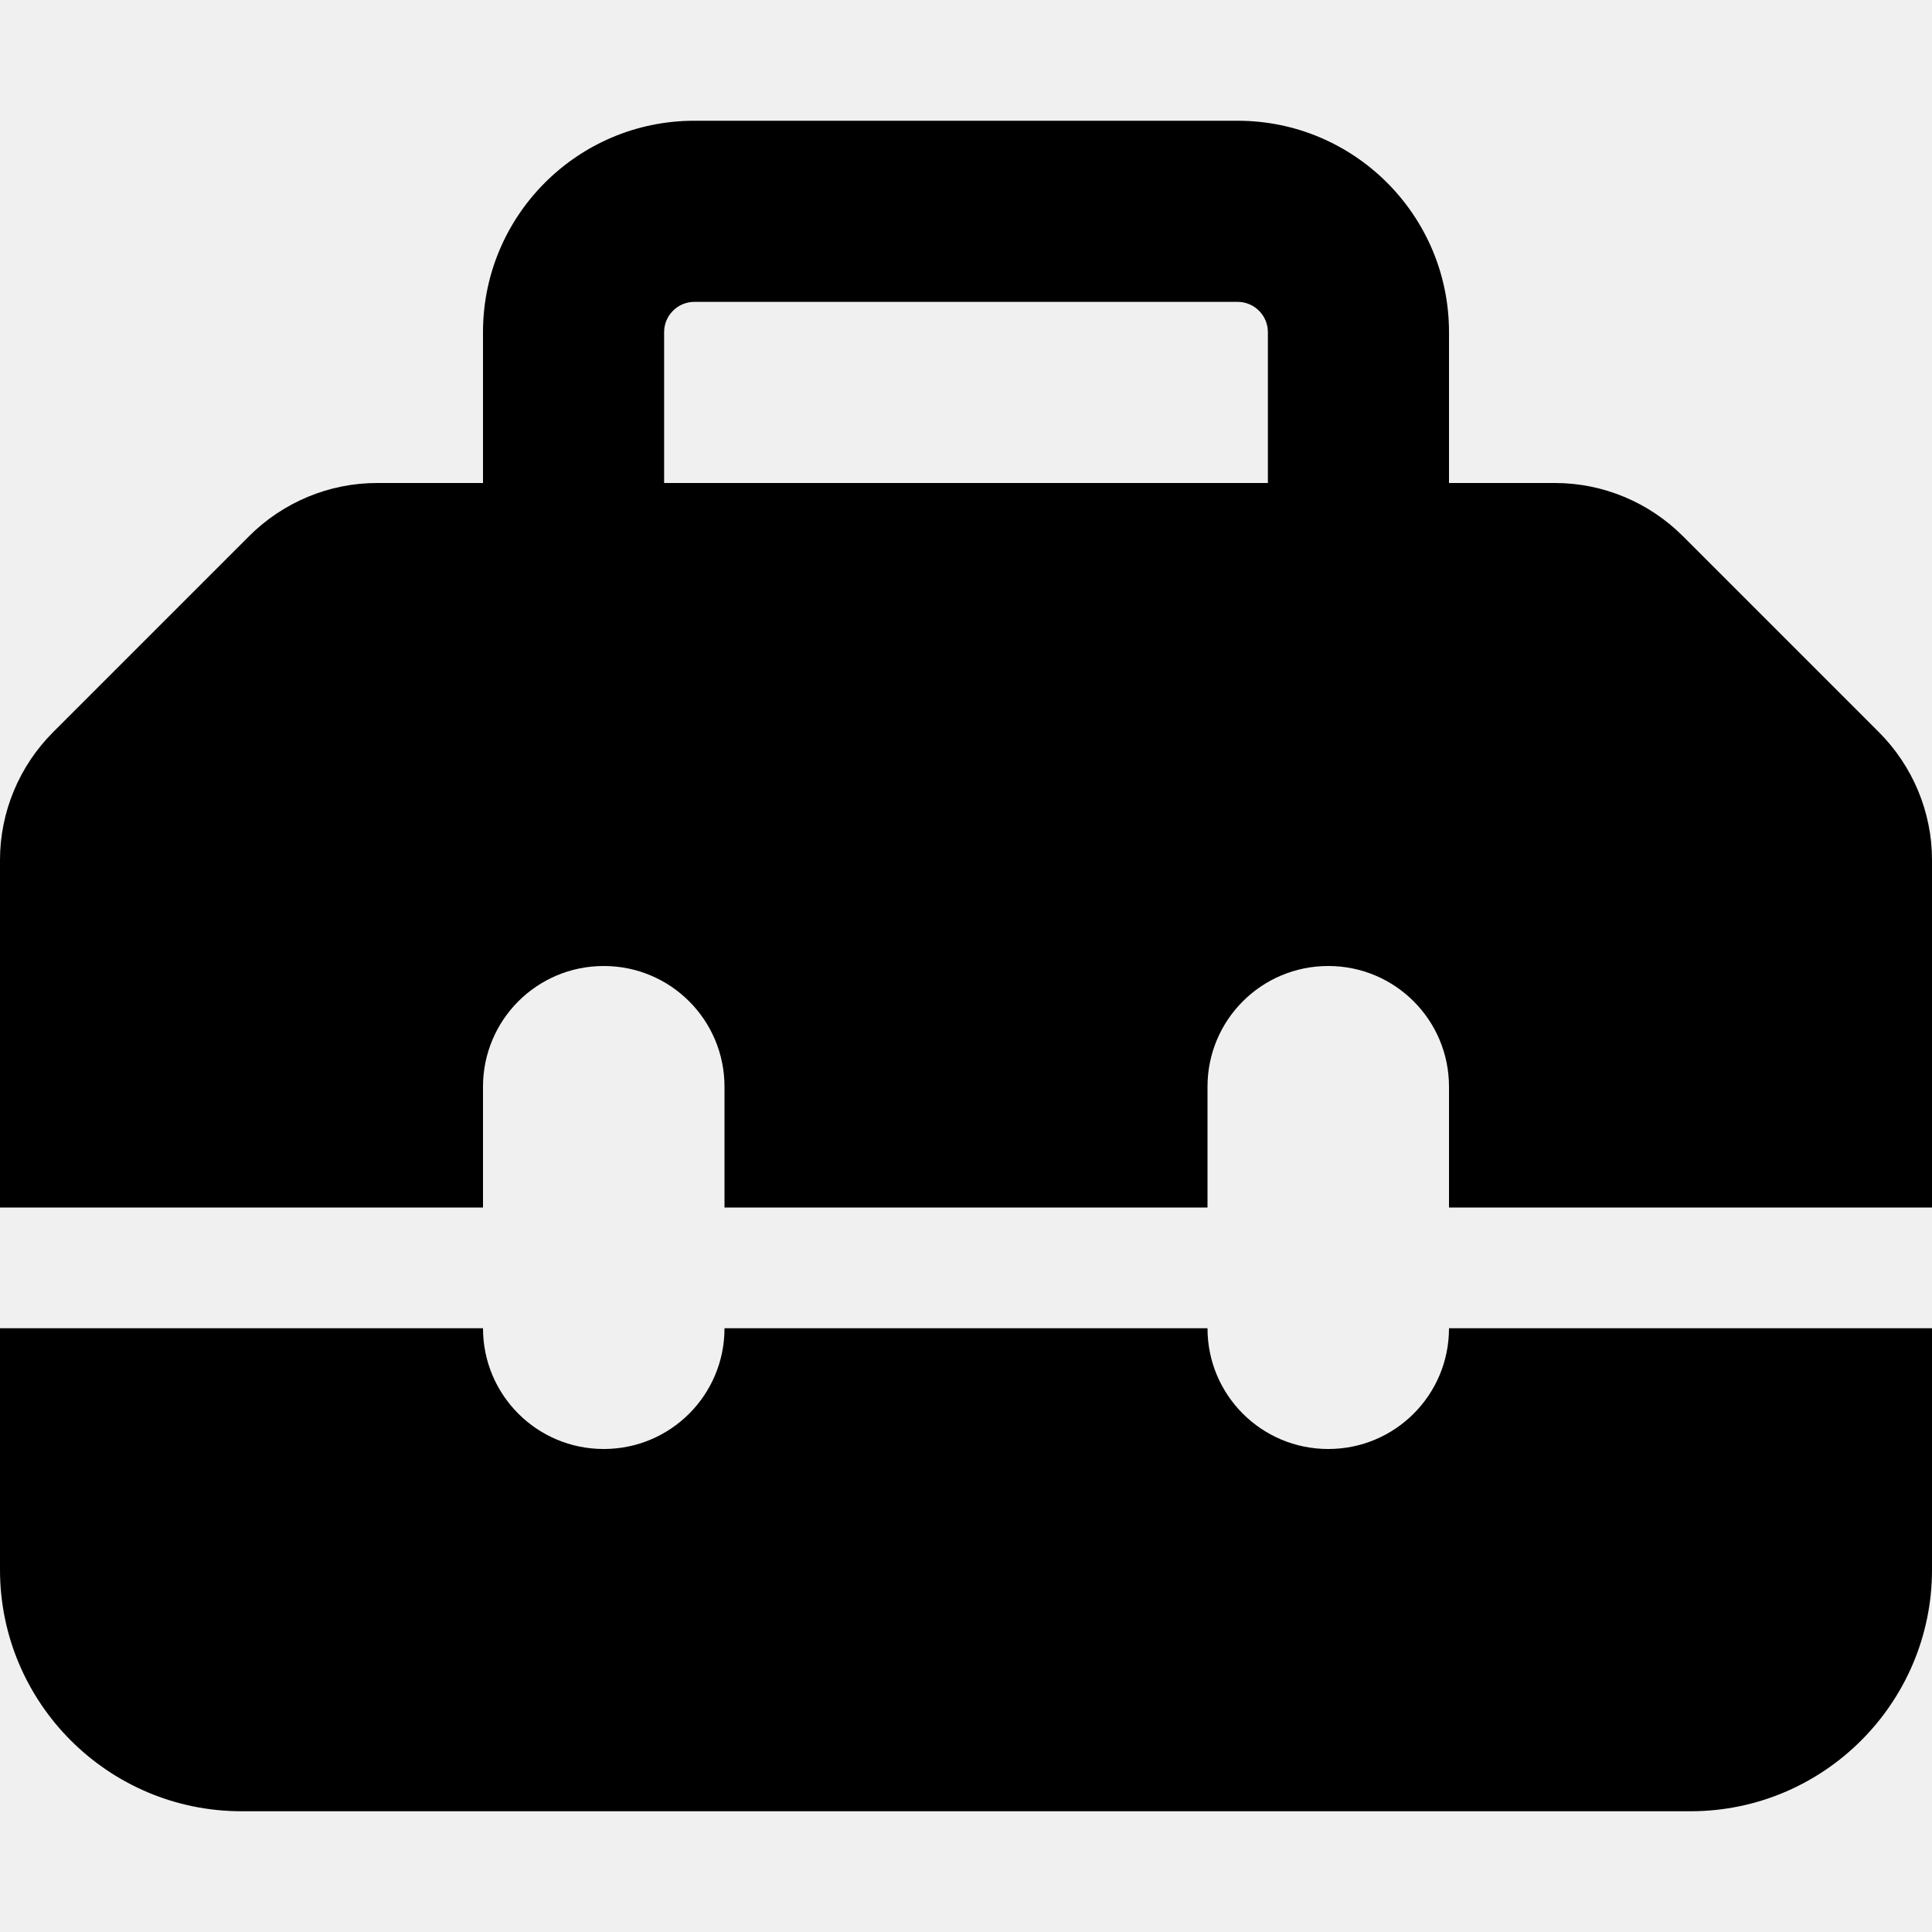
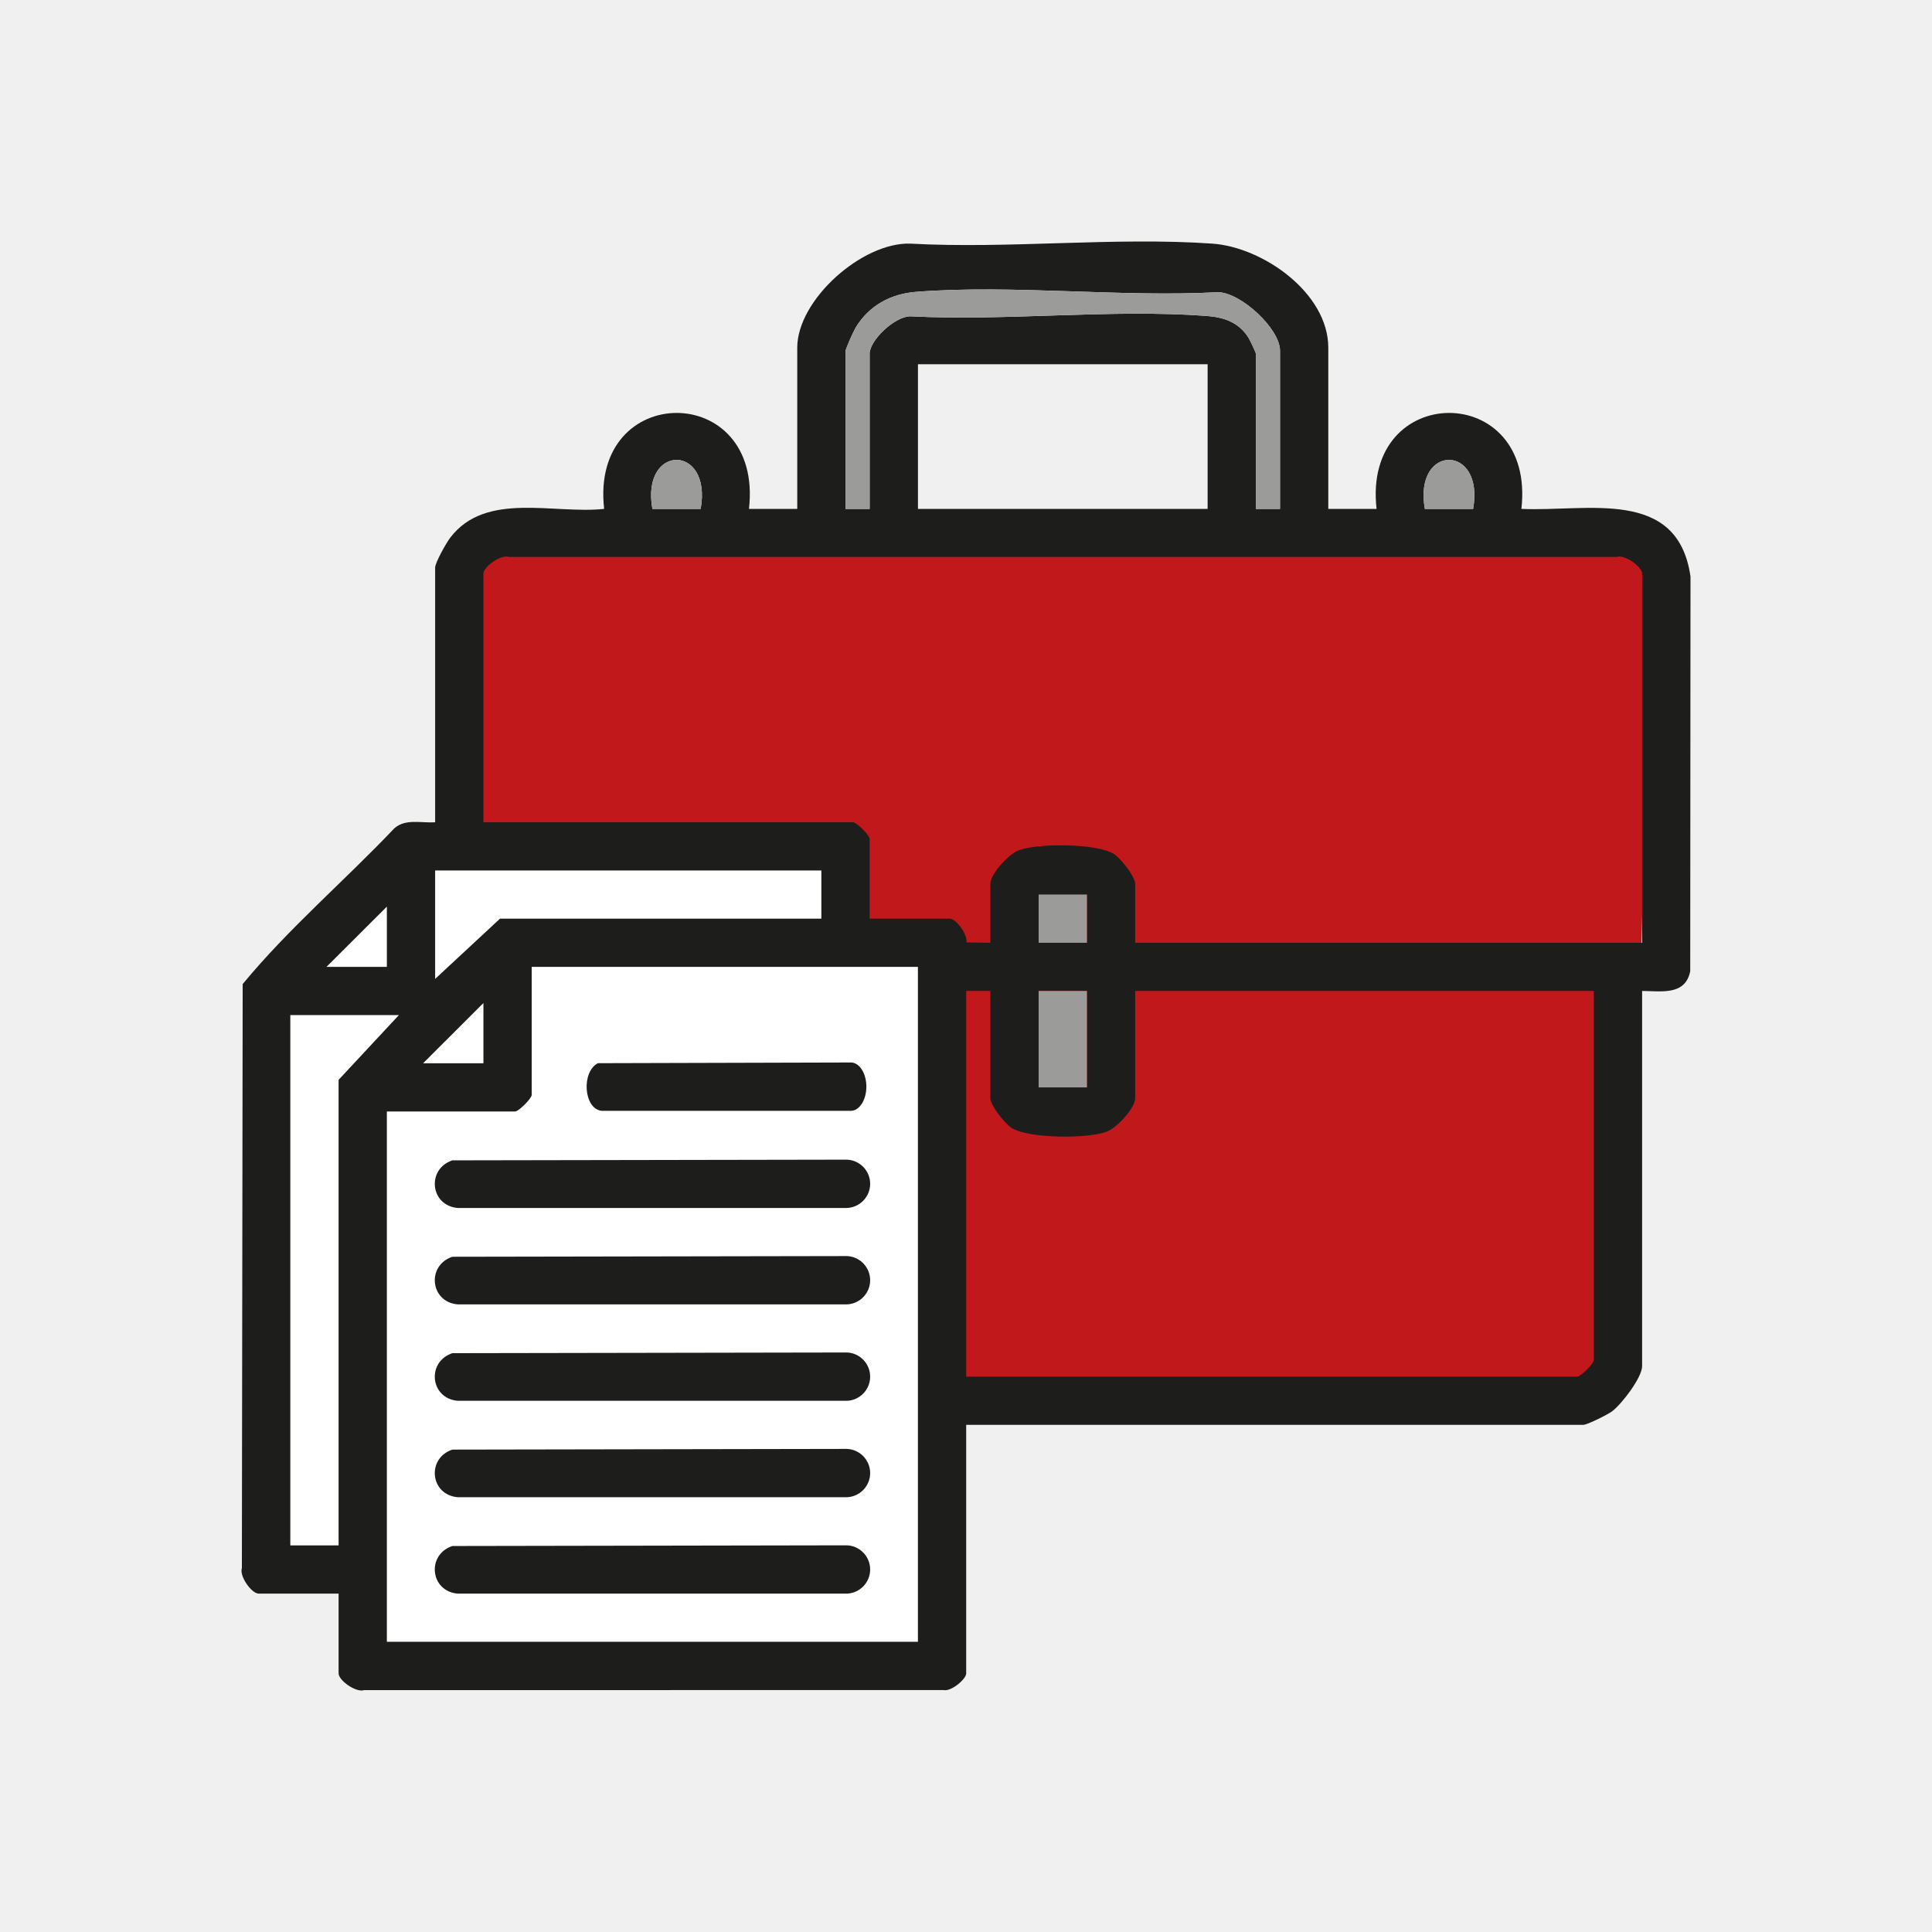
- <svg xmlns="http://www.w3.org/2000/svg" viewBox="0 0 512 512">
-   <path d="M176 88v40h160V88c0-4.4-3.6-8-8-8H184c-4.4 0-8 3.6-8 8zm-48 40V88c0-30.9 25.1-56 56-56h144c30.9 0 56 25.1 56 56v40h28.1c12.7 0 24.9 5.1 33.9 14.1l51.9 51.9c9 9 14.1 21.2 14.1 33.9V320H384v-32c0-17.7-14.3-32-32-32s-32 14.3-32 32v32H192v-32c0-17.7-14.3-32-32-32s-32 14.3-32 32v32H0v-92.1C0 215.2 5.1 203 14.1 194L66 142.1c9-9 21.2-14.1 33.9-14.1H128zM0 416v-64h128c0 17.7 14.3 32 32 32s32-14.3 32-32h128c0 17.7 14.3 32 32 32s32-14.3 32-32h128v64c0 35.3-28.7 64-64 64H64c-35.3 0-64-28.7-64-64z" />
+ <svg xmlns="http://www.w3.org/2000/svg" xmlns:xlink="http://www.w3.org/1999/xlink" viewBox="0 0 200 200">
+   <defs>
+     <path id="d" d="M0 340.157h340.157V0H0Z" />
+     <path id="j" d="M0 0h-.905C-1.123 1.226.217 1.228 0 0" clip-path="url(#a)" style="fill:#9b9b9a;fill-opacity:1;fill-rule:nonzero;stroke:none" />
+     <path id="l" d="m0 0 7.399.013a.454.454 0 0 0 0-.907H.1C-.417-.85-.488-.163 0 0" clip-path="url(#c)" style="fill:#1d1d1b;fill-opacity:1;fill-rule:nonzero;stroke:none" />
+   </defs>
+   <defs>
+     <clipPath id="f" clipPathUnits="userSpaceOnUse">
+       <use xlink:href="#d" transform="translate(-74.909 -182.742)" />
+     </clipPath>
+     <clipPath id="e" clipPathUnits="userSpaceOnUse">
+       <use xlink:href="#d" transform="translate(-98.214 -184.1)" />
+     </clipPath>
+     <clipPath id="g" clipPathUnits="userSpaceOnUse">
+       <use xlink:href="#d" transform="translate(-91.426 -192.244)" />
+     </clipPath>
+     <clipPath id="h" clipPathUnits="userSpaceOnUse">
+       <use xlink:href="#d" />
+     </clipPath>
+     <clipPath id="i" clipPathUnits="userSpaceOnUse">
+       <use xlink:href="#d" />
+     </clipPath>
+     <clipPath id="a" clipPathUnits="userSpaceOnUse">
+       <use xlink:href="#d" transform="translate(-80.566 -192.244)" />
+     </clipPath>
+     <clipPath id="k" clipPathUnits="userSpaceOnUse">
+       <use xlink:href="#d" transform="translate(-95.046 -192.244)" />
+     </clipPath>
+     <clipPath id="b" clipPathUnits="userSpaceOnUse">
+       <use xlink:href="#d" transform="translate(-74.683 -183.647)" />
+     </clipPath>
+     <clipPath id="c" clipPathUnits="userSpaceOnUse">
+       <use xlink:href="#d" transform="translate(-75.911 -180.014)" />
+     </clipPath>
+     <clipPath id="m" clipPathUnits="userSpaceOnUse">
+       <use xlink:href="#d" transform="translate(-75.911 -178.204)" />
+     </clipPath>
+     <clipPath id="n" clipPathUnits="userSpaceOnUse">
+       <use xlink:href="#d" transform="translate(-75.911 -176.394)" />
+     </clipPath>
+     <clipPath id="o" clipPathUnits="userSpaceOnUse">
+       <use xlink:href="#d" transform="translate(-75.911 -174.584)" />
+     </clipPath>
+     <clipPath id="p" clipPathUnits="userSpaceOnUse">
+       <use xlink:href="#d" transform="translate(-75.911 -172.774)" />
+     </clipPath>
+   </defs>
+   <g style="display:inline" transform="matrix(.75 0 0 .75 0 0)">
+     <path d="M-34.2-25.794V-9.52h22.002l-.403-16.022Z" clip-path="url(#e)" style="display:inline;fill:#c1181b;fill-opacity:1;fill-rule:nonzero;stroke:none" transform="matrix(7.36292 0 0 -7.35212 317.813 3.342)" />
+     <path d="m58.48 117.158 58.154.524 1.048 13.228 12.05 1.18v97.707H51.145l.262-15.586-13.36-.393.786-76.359z" style="display:inline;fill:#fff;stroke-width:1.658;fill-opacity:1" />
+     <path d="M0 0h-2.036v-9.956h.905v8.74zm1.584-.905V.226L.453-.905ZM12.897.453h-.905v-1.81h.905zm-1.81 0h-.453v-7.241h11.455c.066 0 .311.245.311.311v6.93h-8.598v-2.009c0-.187-.329-.542-.509-.622-.334-.15-1.495-.144-1.808.06-.127.083-.398.421-.398.562zM9.729.905h-7.24v-2.404c0-.066-.245-.311-.311-.311H-.226v-9.956h9.955zm-9.955 0v1.131L-1.358.905Zm13.123 1.358h-.905v-.905h.905zm-4.978.452H.679V.679L1.895 1.81h6.024Zm15.386-1.357v6.929c0 .129-.324.365-.478.314H2.062c-.154.051-.478-.185-.478-.314V3.62h6.929c.066 0 .311-.244.311-.311V1.81h1.499c.128 0 .338-.301.317-.446l.447-.006v1.103c0 .187.329.542.508.622.335.15 1.496.144 1.808-.059.128-.083.399-.422.399-.563V1.358Zm-3.168 8.145c.218 1.227-1.122 1.226-.905 0zm-14.48 0c.217 1.227-1.123 1.226-.906 0zm9.503 2.715H9.73V9.503h5.43zm1.357-2.715v2.97c0 .41-.73 1.092-1.164 1.098-1.836-.099-3.838.148-5.654.007-.48-.037-.887-.257-1.138-.673a3.396 3.396 0 0 1-.189-.432v-2.97h.452v2.913c0 .257.483.71.769.702 1.803-.092 3.755.14 5.541.008.326-.025.599-.112.787-.401.029-.045.144-.285.144-.309V9.503Zm.905 0h.905c-.271 2.397 2.989 2.407 2.715 0 1.229-.058 2.93.412 3.17-1.27L24.207.824c-.092-.459-.535-.374-.902-.371V-6.59c0-.215-.384-.715-.564-.85-.087-.064-.467-.253-.539-.253H10.634v-4.667c0-.107-.284-.345-.423-.312l-10.864-.001c-.154-.051-.478.184-.478.313v1.499H-2.63c-.13 0-.365.324-.314.479L-2.929.582c.858 1.043 1.911 1.94 2.844 2.925.211.186.508.094.764.113V8.4c0 .094.209.466.284.564.668.873 1.931.436 2.884.539-.271 2.4 2.989 2.404 2.715 0h.905v3.026c0 .898 1.214 1.982 2.119 1.954 1.849-.102 3.828.128 5.661 0 .952-.066 2.175-.928 2.175-1.954z" clip-path="url(#f)" style="fill:#1d1d1b;fill-opacity:1;fill-rule:nonzero;stroke:none" transform="matrix(7.36292 0 0 -7.35212 55.062 140.107)" />
+     <path d="M0 0h-.453v2.913c0 .024-.115.264-.143.309-.188.289-.461.376-.787.401-1.786.132-3.738-.1-5.541-.008-.286.008-.769-.445-.769-.702V0h-.452v2.97c0 .033.153.371.189.432.251.416.658.636 1.137.673 1.817.141 3.819-.106 5.655-.007C-.73 4.062 0 3.38 0 2.97Z" clip-path="url(#g)" style="fill:#9b9b9a;fill-opacity:1;fill-rule:nonzero;stroke:none" transform="matrix(7.36292 0 0 -7.35212 176.676 70.24)" />
+     <path d="M87.806 181.384h-.905v1.81h.905z" clip-path="url(#h)" style="fill:#9b9b9a;fill-opacity:1;fill-rule:nonzero;stroke:none" transform="matrix(7.36292 0 0 -7.35212 -496.487 1483.646)" />
+     <path d="M87.806 184.099h-.905v.905h.905z" clip-path="url(#i)" style="fill:#9b9b9a;fill-opacity:1;fill-rule:nonzero;stroke:none" transform="matrix(7.36292 0 0 -7.35212 -496.487 1483.646)" />
+     <use xlink:href="#j" clip-path="url(#a)" style="fill:#9b9b9a;fill-opacity:1;fill-rule:nonzero;stroke:none" transform="matrix(7.36292 0 0 -7.35212 96.711 70.24)" />
+     <use xlink:href="#j" clip-path="url(#k)" style="fill:#9b9b9a;fill-opacity:1;fill-rule:nonzero;stroke:none" transform="matrix(7.36292 0 0 -7.35212 203.331 70.24)" />
+     <use xlink:href="#l" clip-path="url(#c)" style="fill:#1d1d1b;fill-opacity:1;fill-rule:nonzero;stroke:none" transform="matrix(7.36292 0 0 -7.35212 62.44 160.158)" />
+     <use xlink:href="#l" clip-path="url(#m)" style="fill:#1d1d1b;fill-opacity:1;fill-rule:nonzero;stroke:none" transform="matrix(7.36292 0 0 -7.35212 62.44 173.466)" />
+     <use xlink:href="#l" clip-path="url(#n)" style="fill:#1d1d1b;fill-opacity:1;fill-rule:nonzero;stroke:none" transform="matrix(7.36292 0 0 -7.35212 62.44 186.774)" />
+     <use xlink:href="#l" clip-path="url(#o)" style="fill:#1d1d1b;fill-opacity:1;fill-rule:nonzero;stroke:none" transform="matrix(7.36292 0 0 -7.35212 62.44 200.083)" />
+     <use xlink:href="#l" clip-path="url(#p)" style="fill:#1d1d1b;fill-opacity:1;fill-rule:nonzero;stroke:none;image-rendering:auto" transform="matrix(7.36292 0 0 -7.35212 62.44 213.39)" />
+     <use xlink:href="#l" clip-path="url(#m)" style="fill:#1d1d1b;fill-opacity:1;fill-rule:nonzero;stroke:none" transform="matrix(4.73098 0 0 -7.35212 82.529 146.747)" />
+   </g>
</svg>
